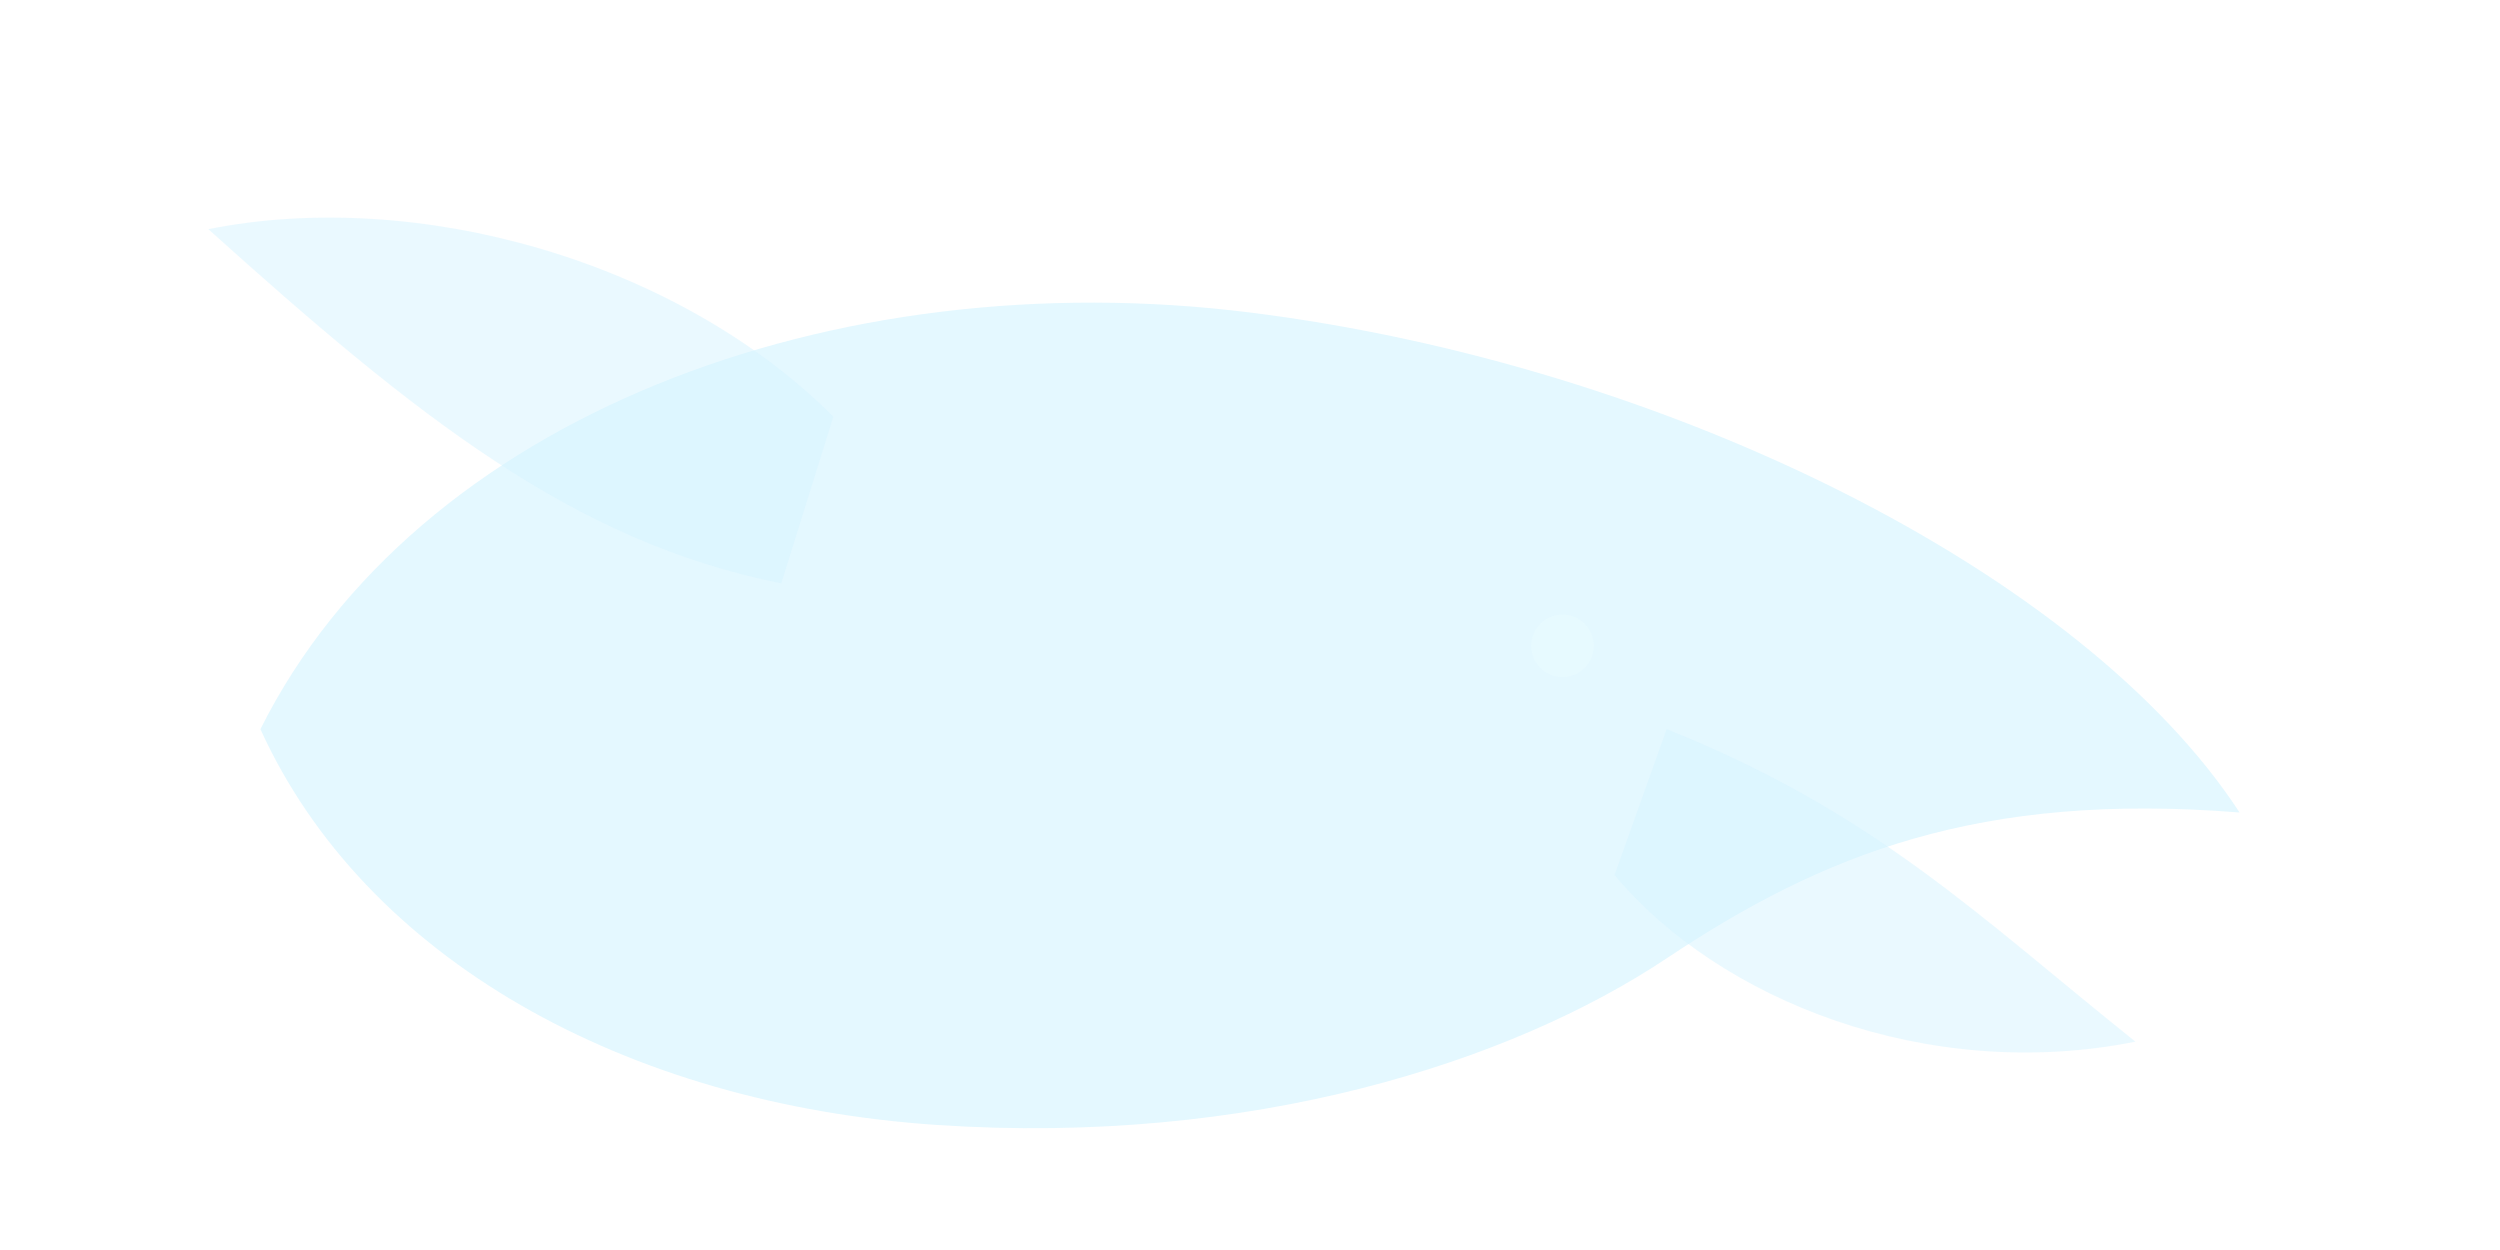
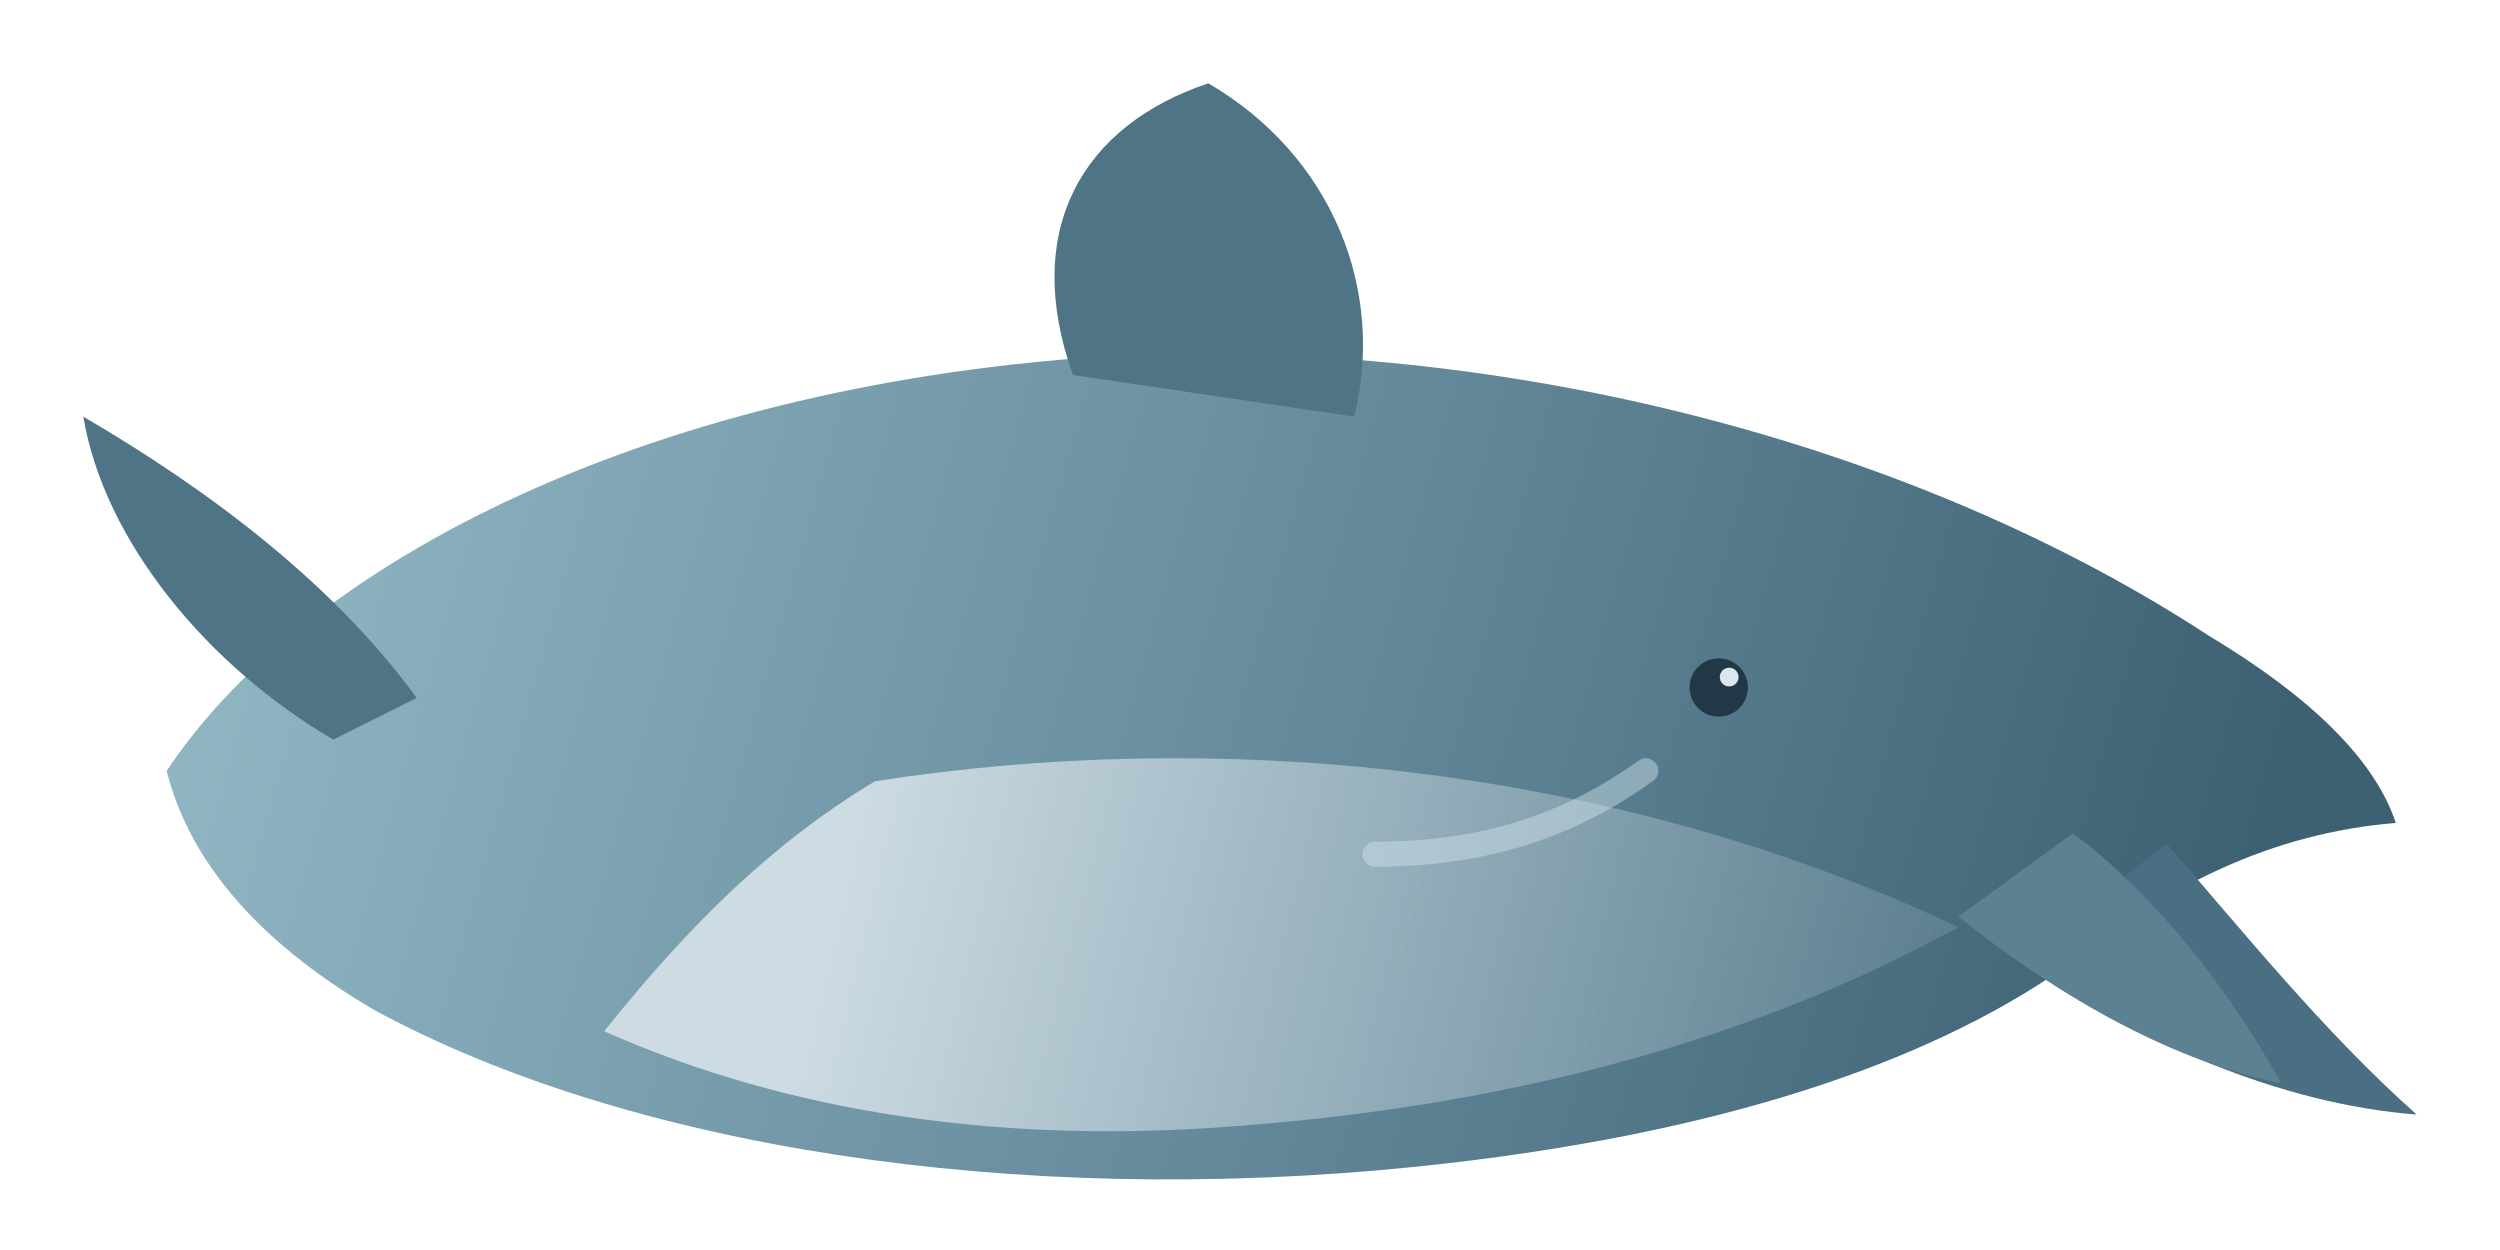
<svg xmlns="http://www.w3.org/2000/svg" width="240" height="120" viewBox="0 0 240 120" fill="none">
-   <path d="M25 70C40 40 80 25 120 30C160 35 200 55 215 78C190 76 175 82 160 92C145 102 120 110 90 108C60 106 35 92 25 70Z" fill="#d6f5ff" fill-opacity="0.65" />
-   <path d="M80 40C65 25 40 18 20 22C40 40 55 52 75 56" fill="#d6f5ff" fill-opacity="0.5" />
-   <path d="M155 84C165 96 185 104 205 100C190 88 180 78 160 70" fill="#d6f5ff" fill-opacity="0.5" />
-   <circle cx="150" cy="62" r="3" fill="#e8fbff" fill-opacity="0.7" />
+   <defs>
+     <linearGradient id="dolphinBody" x1="26" y1="46" x2="212" y2="98" gradientUnits="userSpaceOnUse">
+       <stop offset="0" stop-color="#8fb4c2" />
+       <stop offset="0.55" stop-color="#62889a" />
+       <stop offset="1" stop-color="#3d6173" />
+     </linearGradient>
+     <linearGradient id="dolphinBelly" x1="84" y1="72" x2="194" y2="98" gradientUnits="userSpaceOnUse">
+       <stop offset="0" stop-color="#d6e2e8" stop-opacity="0.9" />
+       <stop offset="1" stop-color="#9cb3bf" stop-opacity="0.2" />
+     </linearGradient>
+   </defs>
+   <path d="M16 74C30 53 65 36 110 34C149 33 186 44 212 61C222 67 228 73 230 79C218 80 208 85 198 93C185 102 165 109 136 112C97 116 60 110 36 97C24 90 18 82 16 74Z" fill="url(#dolphinBody)" />
+   <path d="M84 75C116 70 154 73 188 89C168 100 145 106 120 108C97 110 76 107 58 99C66 89 74 81 84 75Z" fill="url(#dolphinBelly)" />
+   <path d="M103 36C98 22 104 12 116 8C128 15 133 28 130 40" fill="#4e7486" />
+   <path d="M32 71C20 64 10 52 8 40C20 47 32 56 40 67" fill="#4e7486" />
+   <path d="M194 92C205 100 219 106 232 107C223 99 215 89 208 81" fill="#4a6f82" />
+   <path d="M188 88C198 96 209 102 219 104C214 95 207 86 199 80" fill="#5b8193" />
+   <path d="M132 82C143 82 151 79 158 74" stroke="#d4e4ec" stroke-opacity="0.45" stroke-width="2.4" stroke-linecap="round" />
+   <circle cx="165" cy="66" r="2.8" fill="#233847" />
+   <circle cx="166" cy="65" r="0.9" fill="#d9e7f0" />
</svg>
